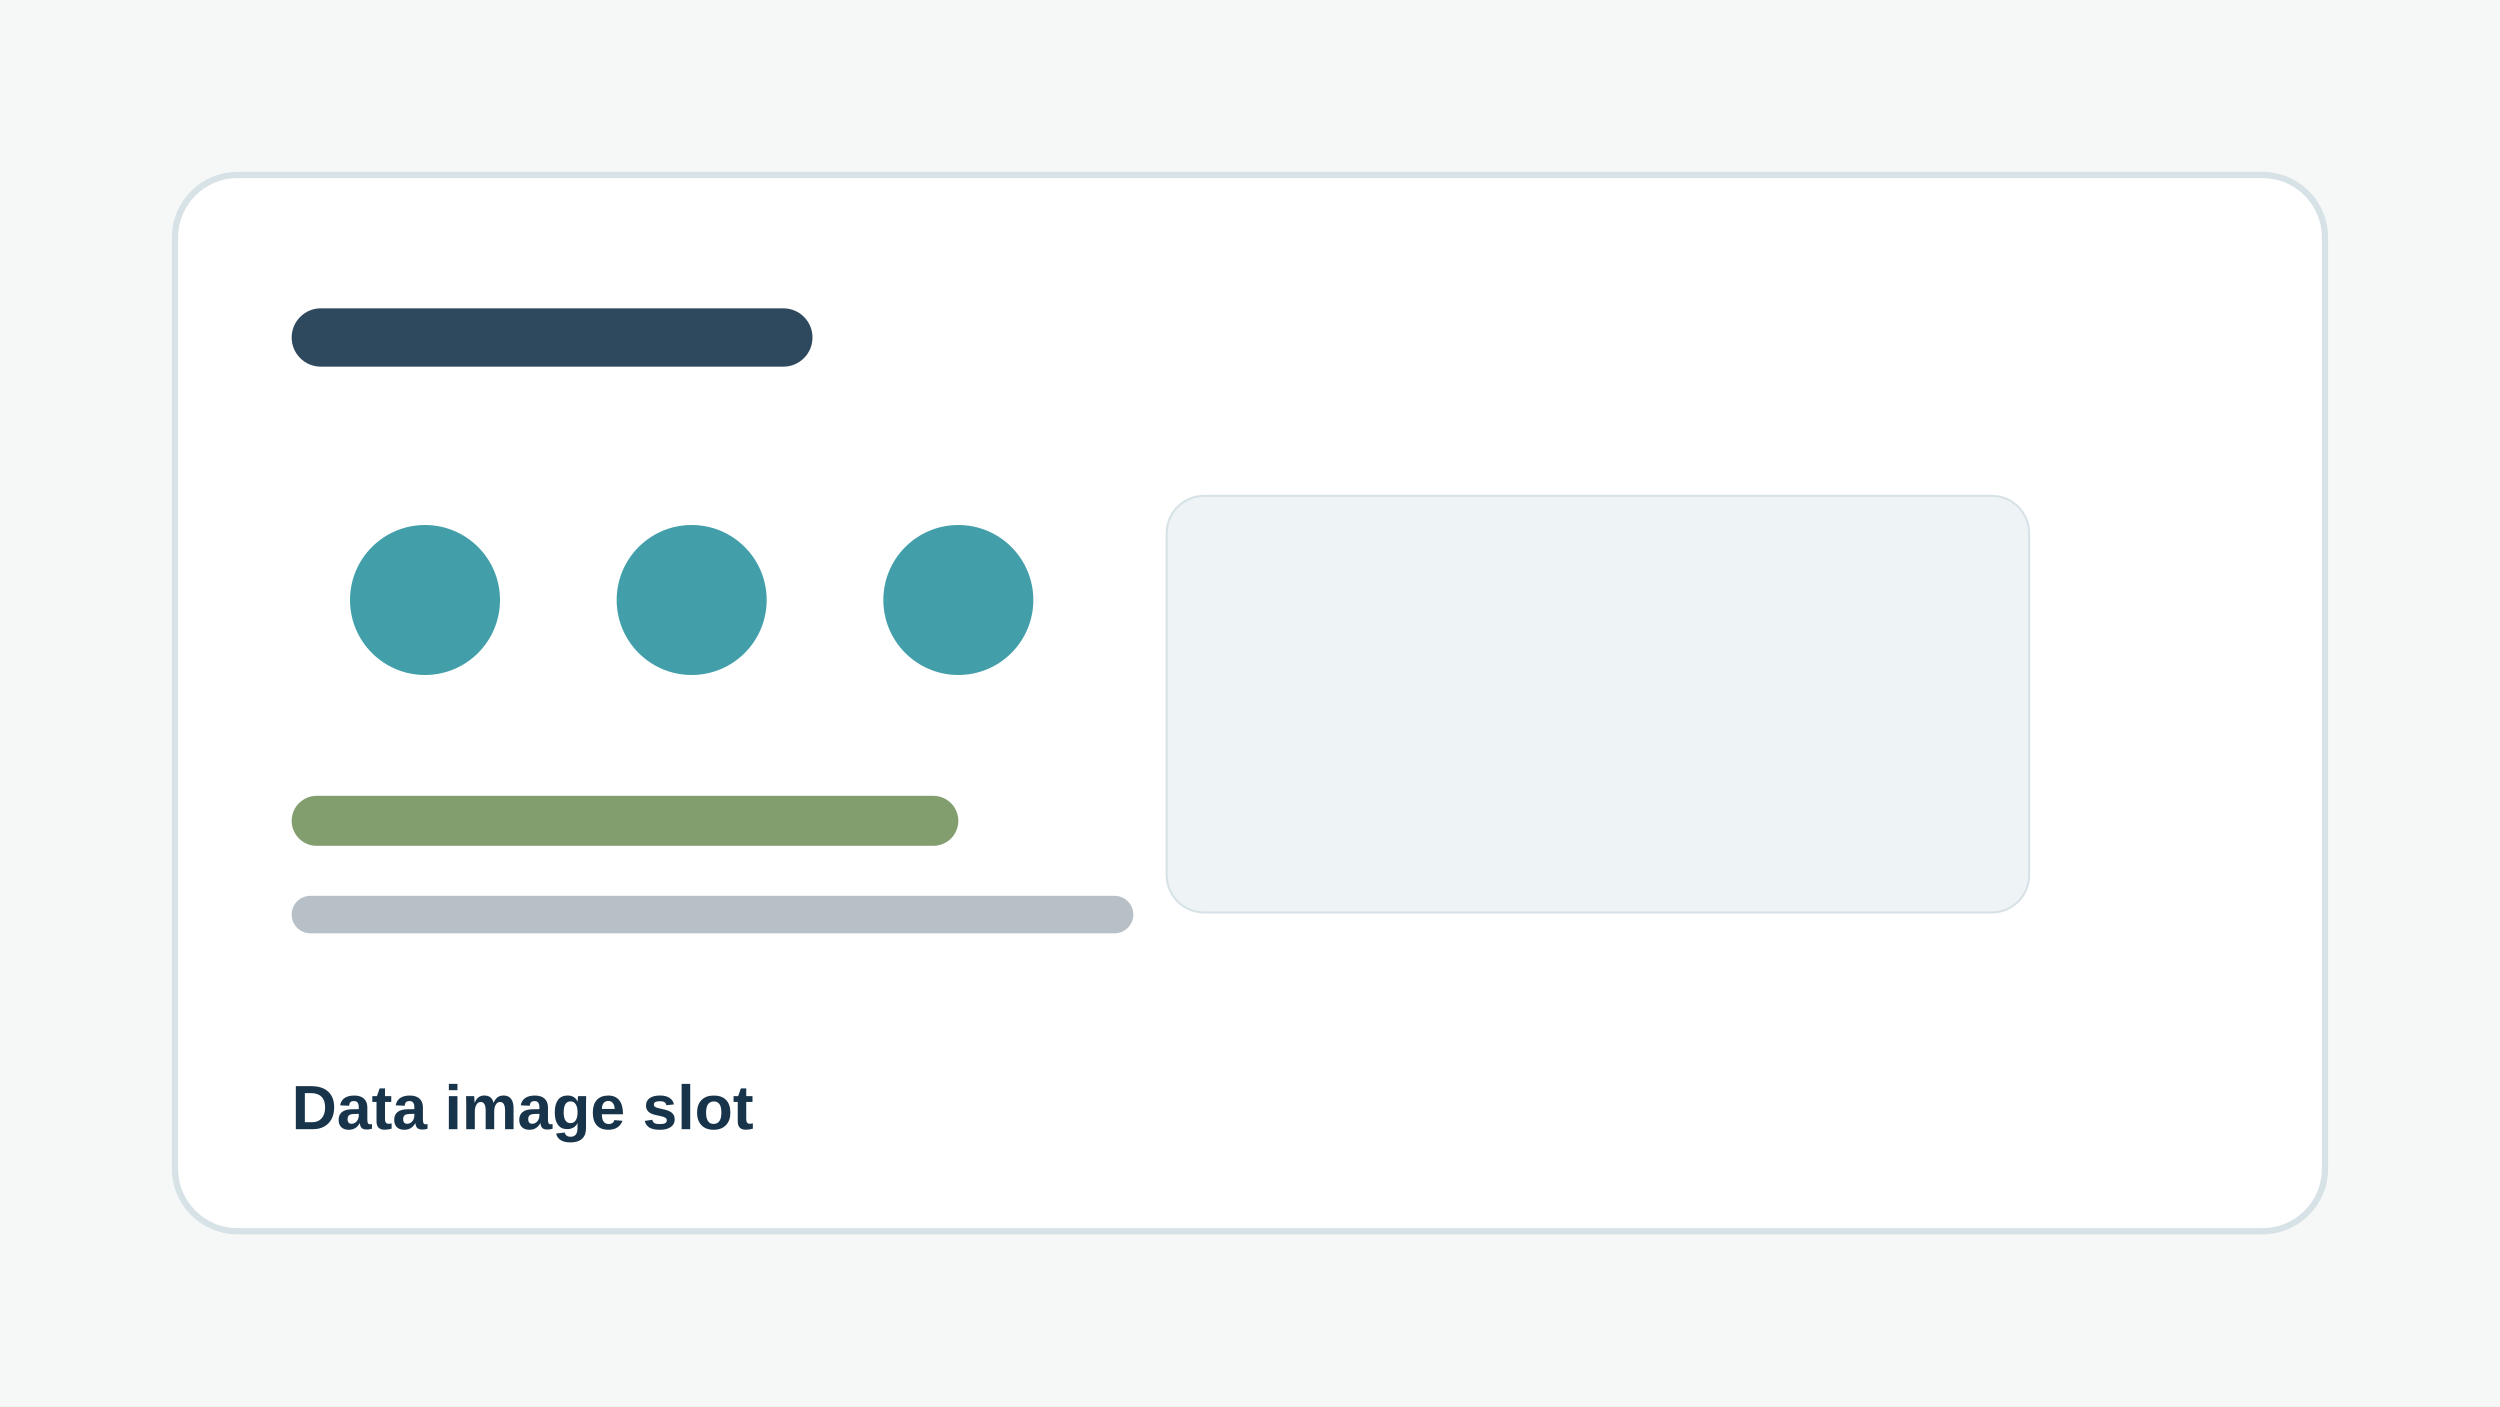
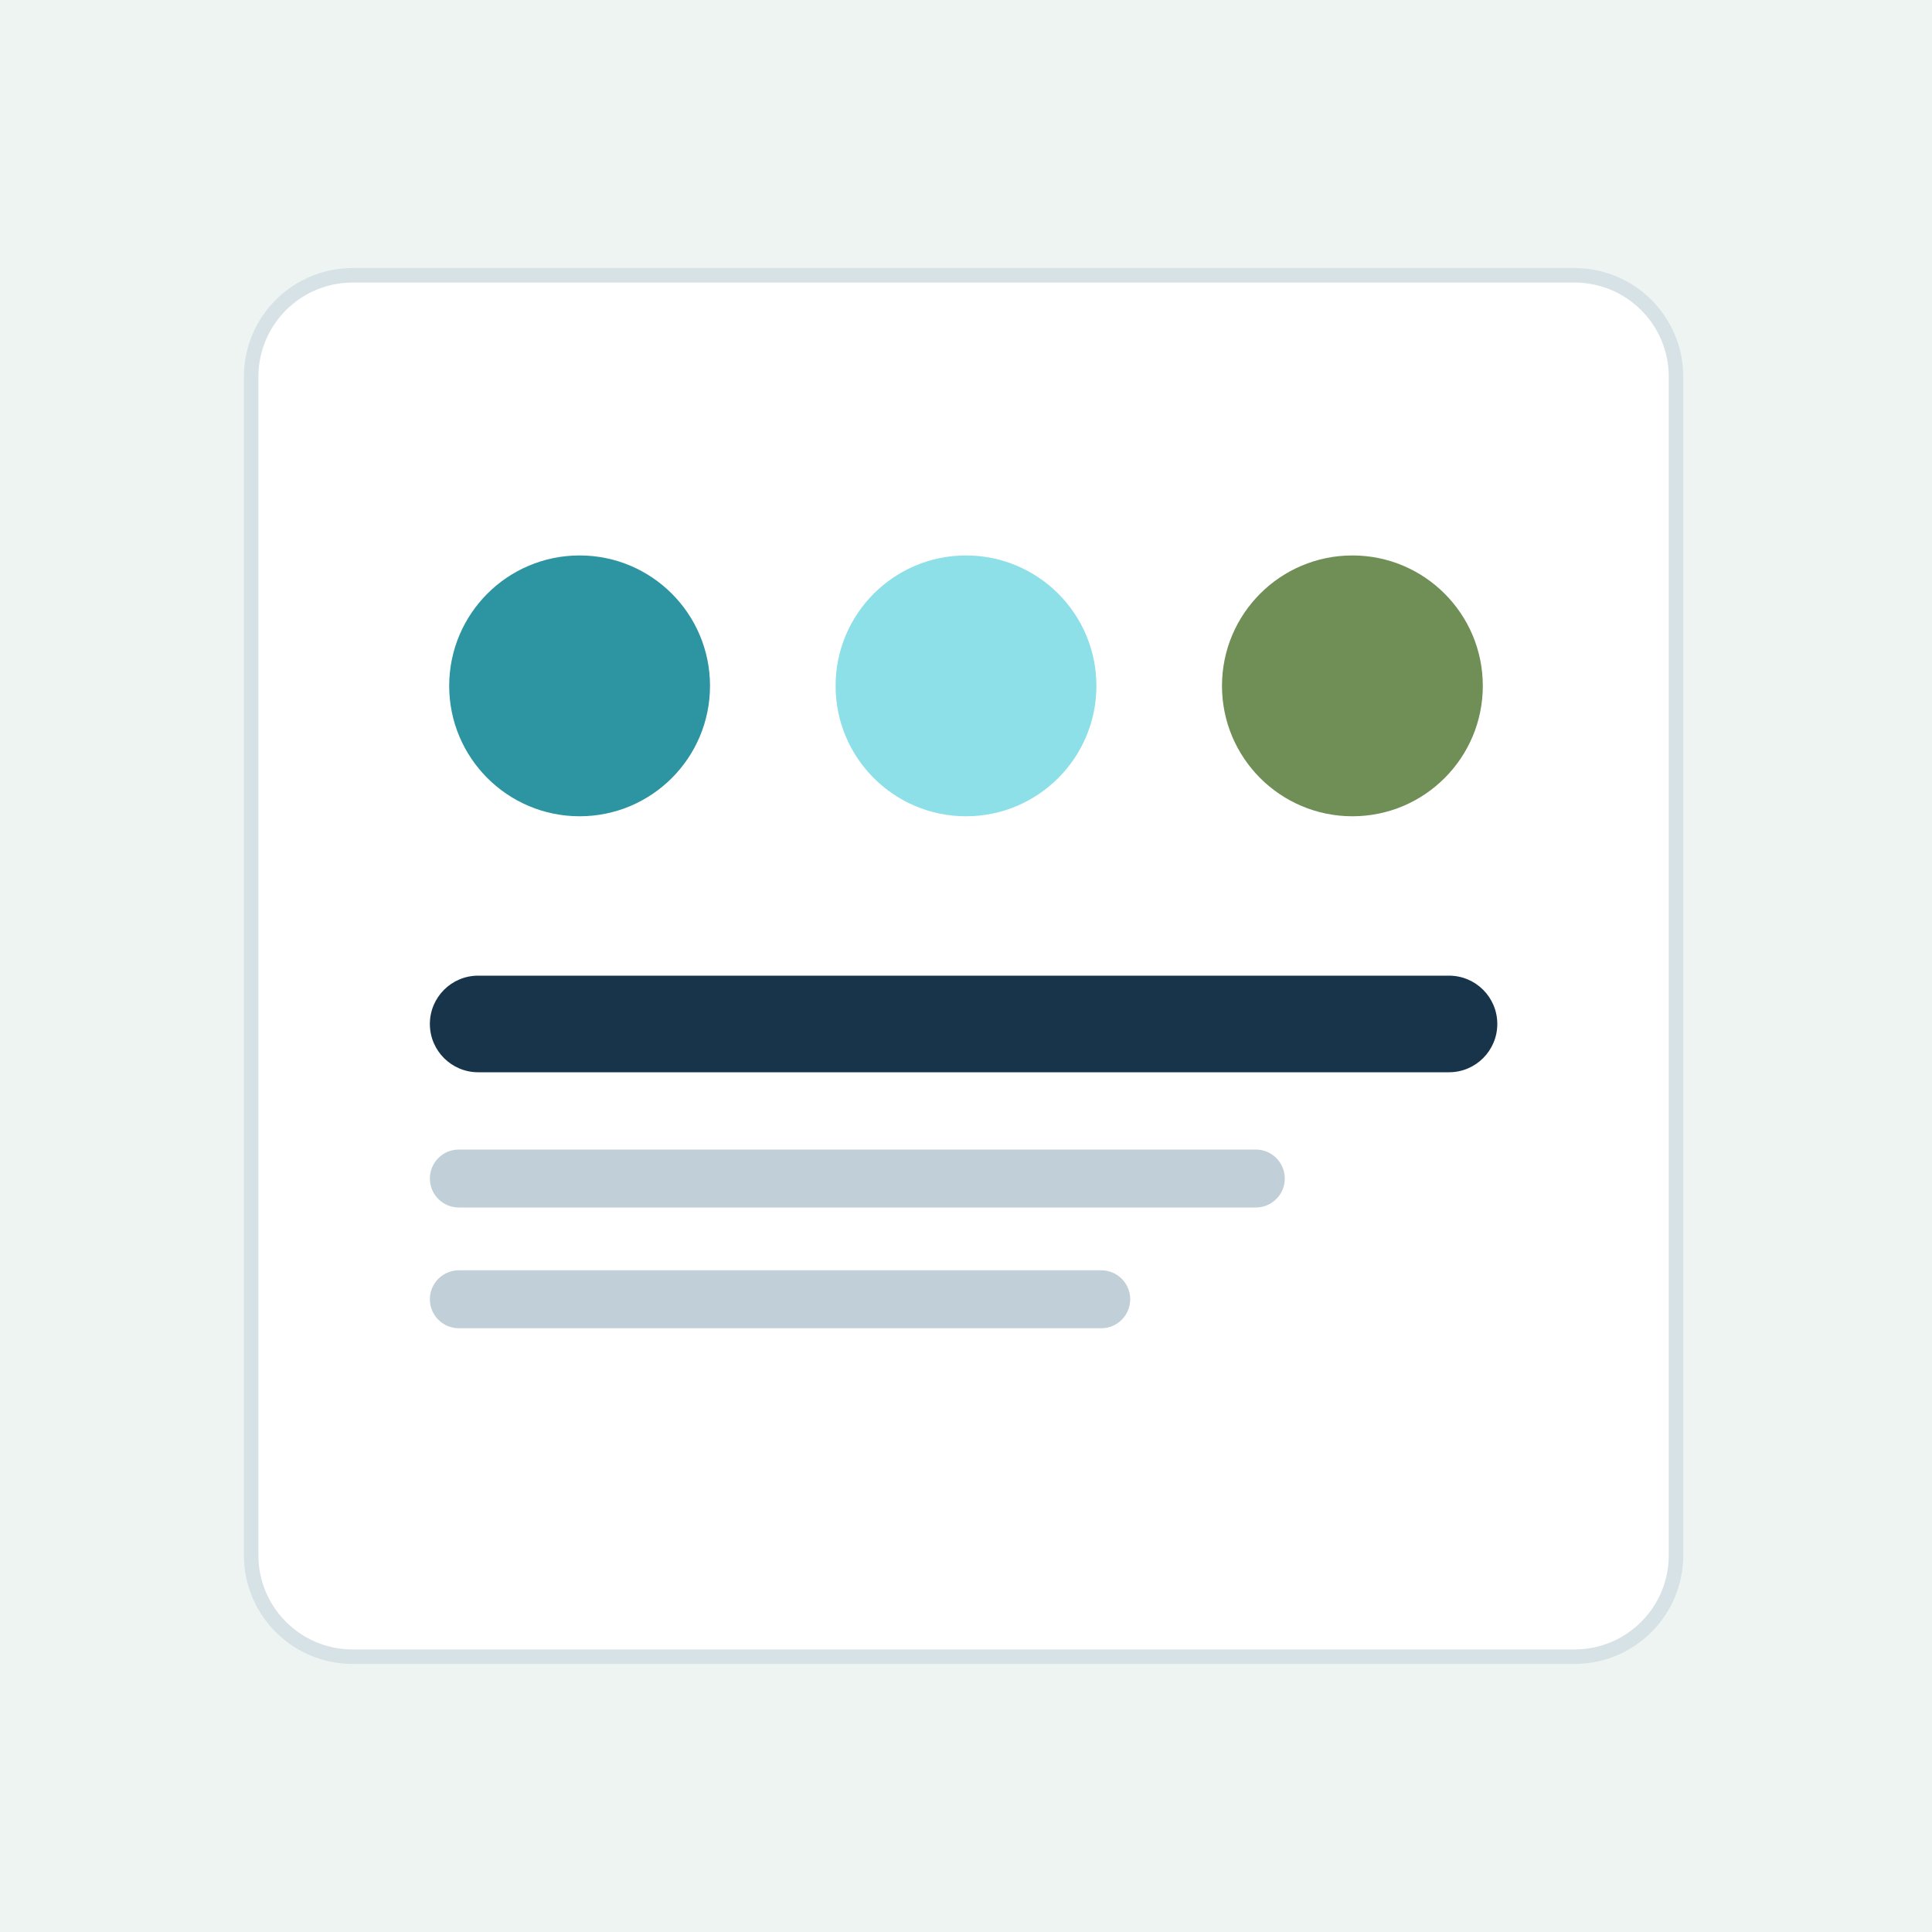
- <svg xmlns="http://www.w3.org/2000/svg" viewBox="0 0 1200 675" role="img" aria-labelledby="title desc">
-   <rect width="1200" height="675" fill="#f5f8f7" />
-   <rect x="84" y="84" width="1032" height="507" rx="30" fill="#ffffff" stroke="#d7e2e6" stroke-width="3" />
-   <rect x="140" y="148" width="250" height="28" rx="14" fill="#17344b" opacity="0.9" />
-   <g fill="#2d95a1" opacity="0.9">
-     <circle cx="204" cy="288" r="36" />
-     <circle cx="332" cy="288" r="36" />
-     <circle cx="460" cy="288" r="36" />
-   </g>
-   <rect x="560" y="238" width="414" height="200" rx="18" fill="#eef3f6" stroke="#d7e2e6" />
-   <rect x="140" y="382" width="320" height="24" rx="12" fill="#6f8f57" opacity="0.86" />
-   <rect x="140" y="430" width="404" height="18" rx="9" fill="#5f7382" opacity="0.45" />
-   <text x="140" y="542" font-family="Avenir Next, Segoe UI, Arial, sans-serif" font-size="30" font-weight="700" fill="#17344b">Data image slot</text>
+ <svg xmlns="http://www.w3.org/2000/svg" viewBox="0 0 800 800" role="img" aria-label="Data placeholder graphic">
+   <rect width="800" height="800" fill="#edf4f2" />
+   <rect x="104" y="114" width="590" height="572" rx="42" fill="#ffffff" stroke="#d7e2e6" stroke-width="6" />
+   <circle cx="240" cy="284" r="54" fill="#2d95a1" />
+   <circle cx="400" cy="284" r="54" fill="#8de0e8" />
+   <circle cx="560" cy="284" r="54" fill="#6f8f57" />
+   <rect x="178" y="404" width="442" height="40" rx="20" fill="#17344b" />
+   <rect x="178" y="476" width="354" height="24" rx="12" fill="#c1d0d8" />
+   <rect x="178" y="526" width="290" height="24" rx="12" fill="#c1d0d8" />
</svg>
